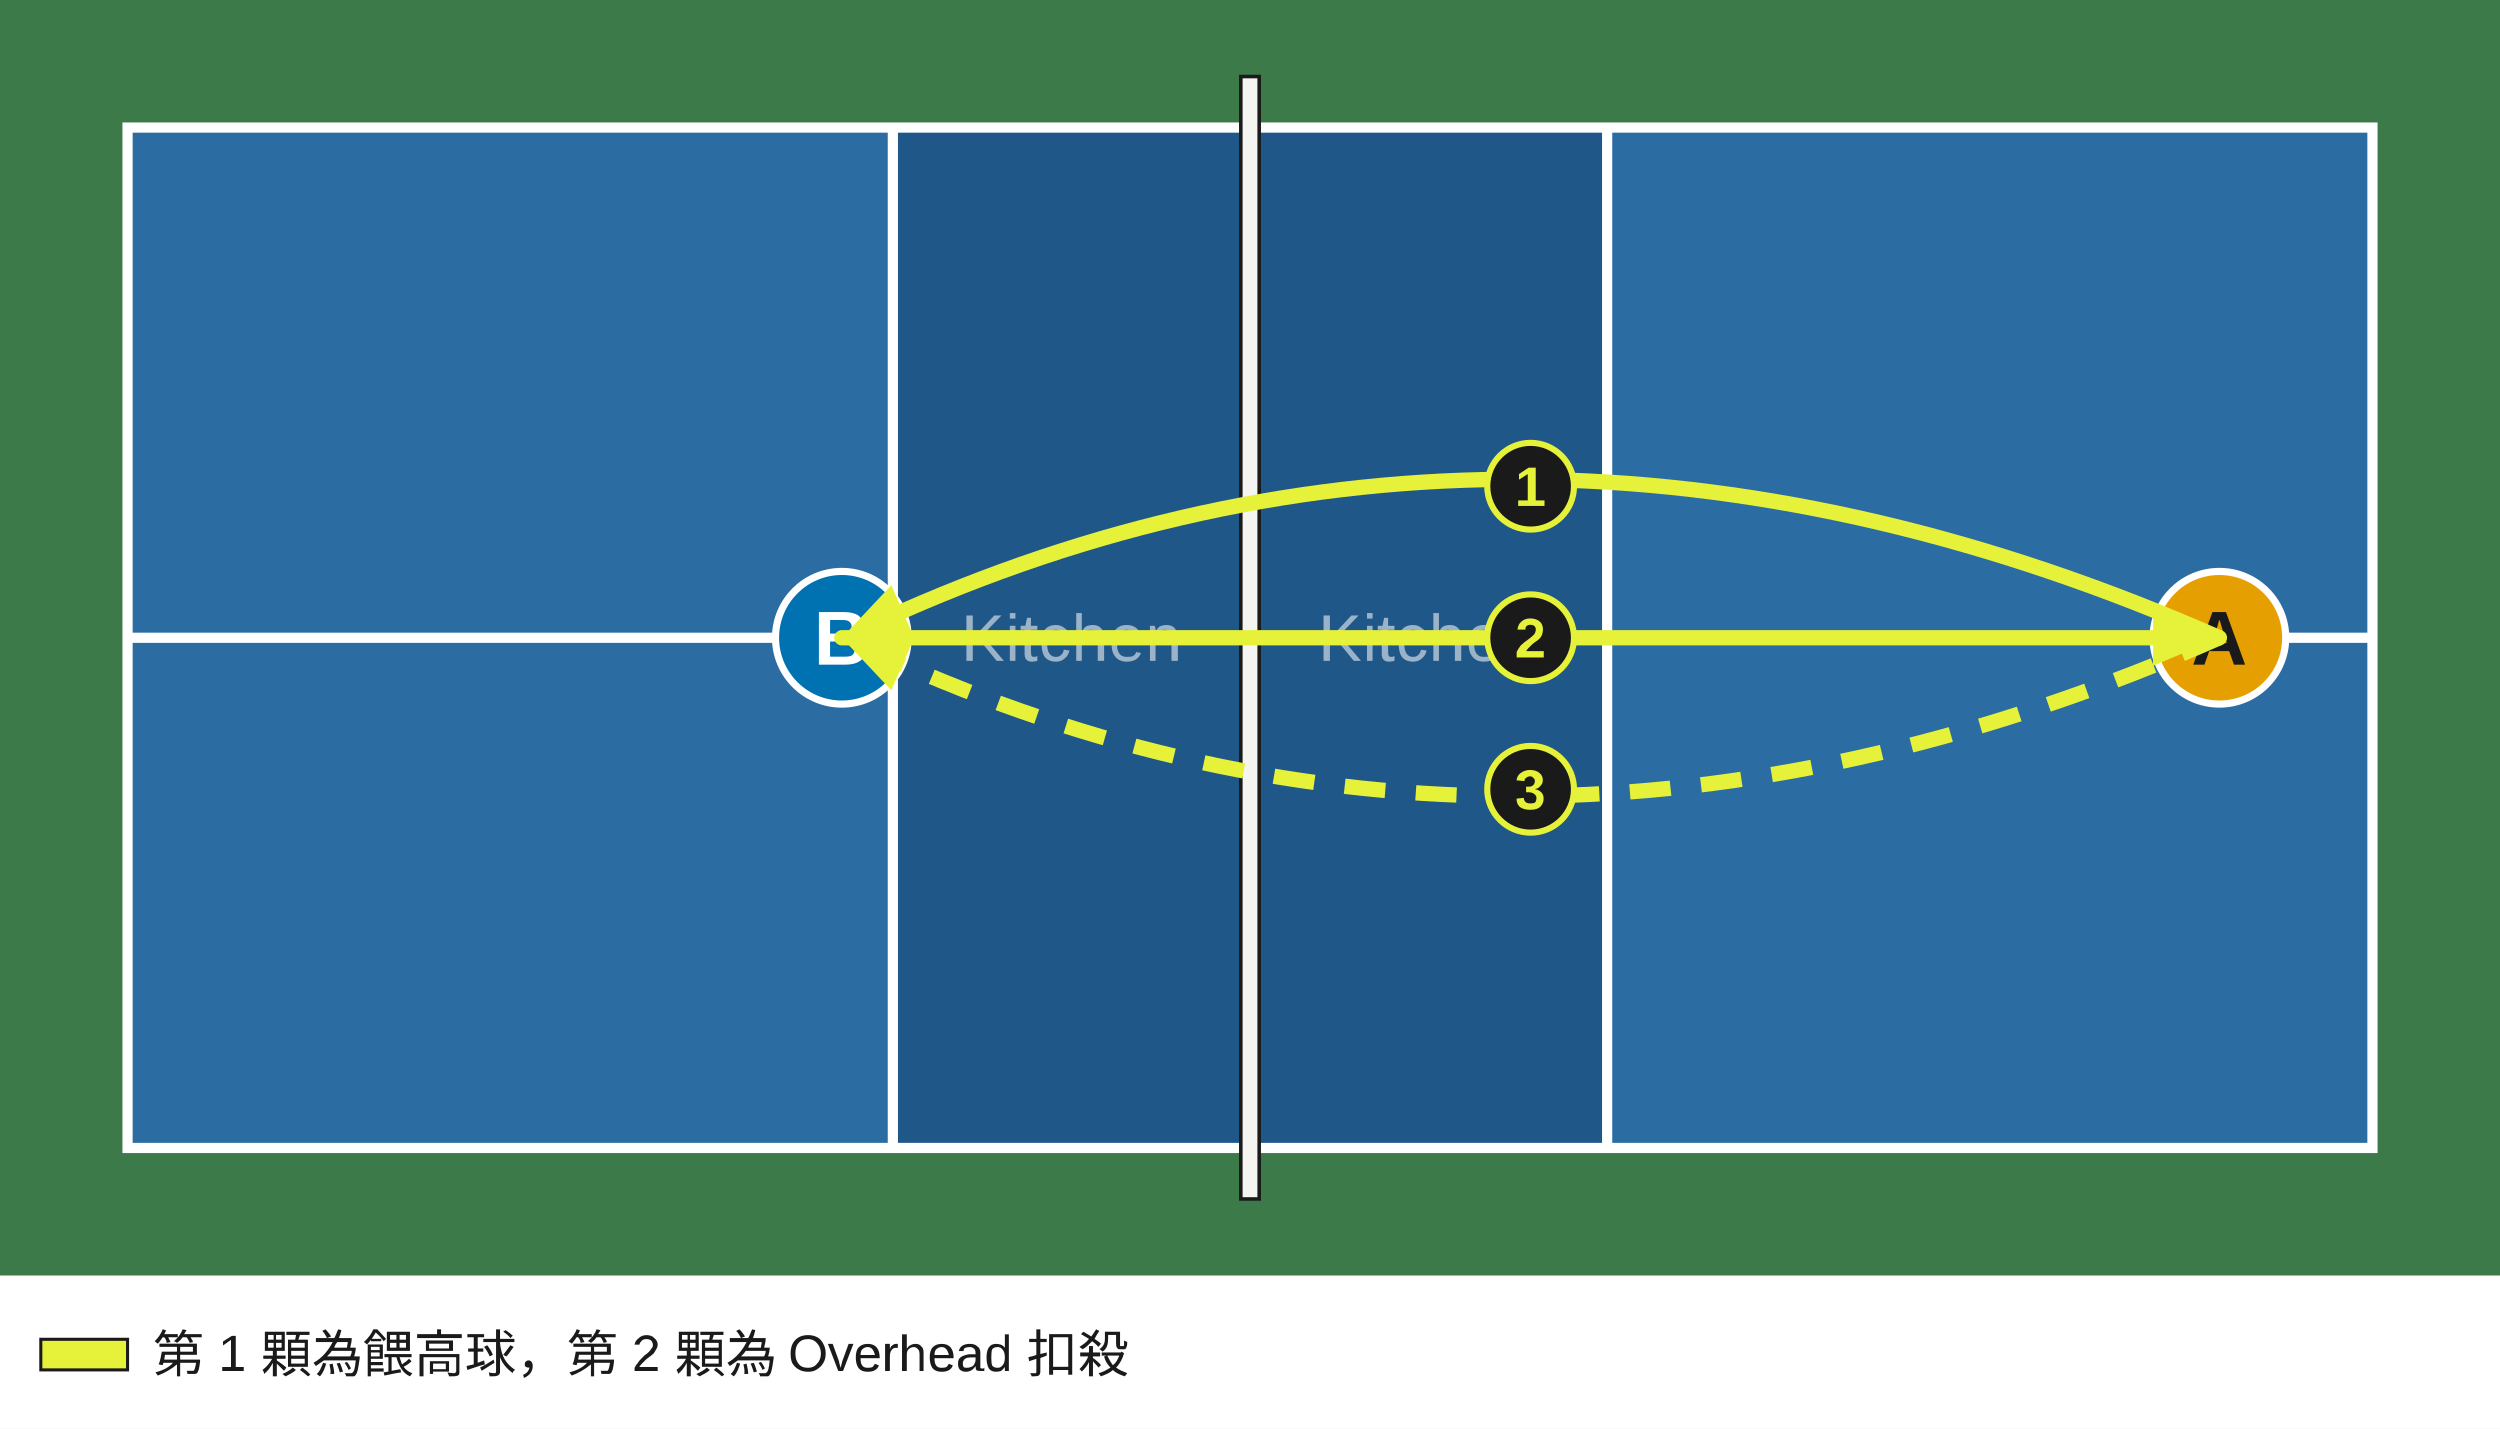
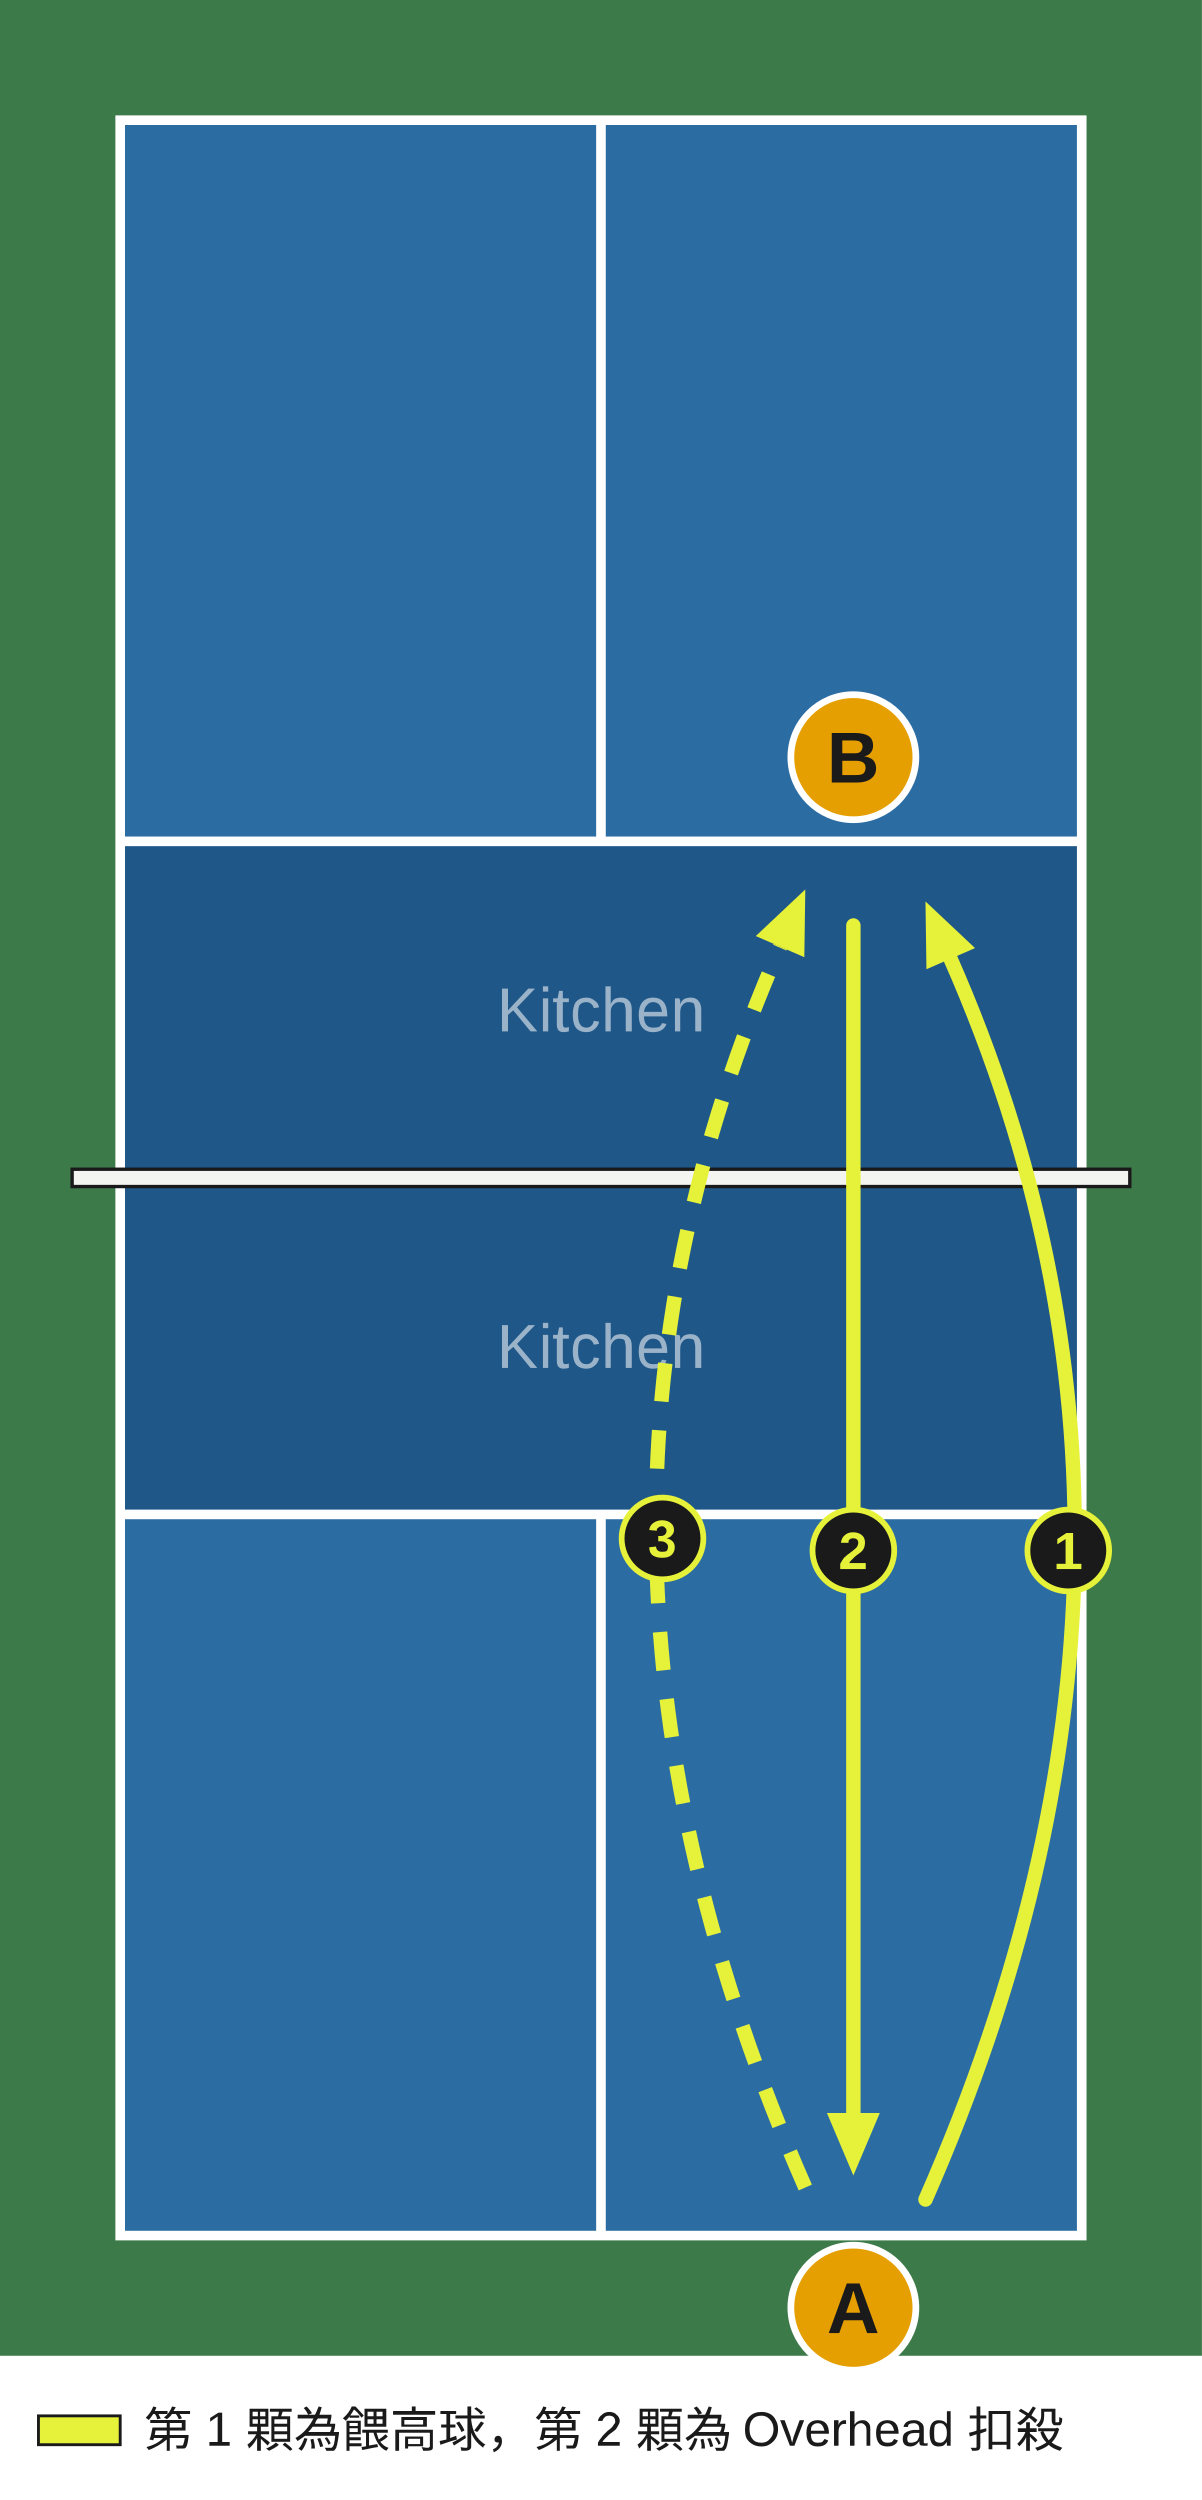
- <svg xmlns="http://www.w3.org/2000/svg" viewBox="-2.5 -22.5 49 28" width="784" height="448" role="img" aria-label="高球攻擊對底線防守 Overhead vs. Baseline Defense" font-family="Arial, Helvetica, 'Helvetica Neue', sans-serif">
-   <rect x="-2.5" y="-22.5" width="49" height="28" fill="#ffffff" />
-   <g transform="rotate(-90)">
+ <svg xmlns="http://www.w3.org/2000/svg" viewBox="-2.5 -2.5 25 52" width="400" height="832" role="img" aria-label="高球攻擊對底線防守 Overhead vs. Baseline Defense" font-family="Arial, Helvetica, 'Helvetica Neue', sans-serif">
+   <rect x="-2.5" y="-2.5" width="25" height="52" fill="#ffffff" />
+   <g>
    <rect x="-2.5" y="-2.5" width="25" height="49" fill="#3d7a4a" />
    <rect x="0" y="0" width="20" height="44" fill="#2b6ca3" />
    <rect x="0" y="15" width="20" height="7" fill="#1f5788" />
    <rect x="0" y="22" width="20" height="7" fill="#1f5788" />
    <rect x="0" y="0" width="20" height="44" stroke="#ffffff" stroke-width="0.2" fill="none" />
    <path d="M0 15H20M0 29H20M10 0V15M10 29V44" stroke="#ffffff" stroke-width="0.2" fill="none" />
-     <text x="10" y="18.5" dy="0.35em" font-size="1.3" fill="#ffffff" fill-opacity="0.55" text-anchor="middle" font-family="Arial, Helvetica, 'Helvetica Neue', sans-serif" transform="rotate(90 10 18.5)">Kitchen</text>
-     <text x="10" y="25.5" dy="0.35em" font-size="1.3" fill="#ffffff" fill-opacity="0.55" text-anchor="middle" font-family="Arial, Helvetica, 'Helvetica Neue', sans-serif" transform="rotate(90 10 25.5)">Kitchen</text>
+     <text x="10" y="18.5" dy="0.35em" font-size="1.3" fill="#ffffff" fill-opacity="0.55" text-anchor="middle" font-family="Arial, Helvetica, 'Helvetica Neue', sans-serif">Kitchen</text>
+     <text x="10" y="25.5" dy="0.35em" font-size="1.3" fill="#ffffff" fill-opacity="0.55" text-anchor="middle" font-family="Arial, Helvetica, 'Helvetica Neue', sans-serif">Kitchen</text>
    <rect x="-1" y="21.82" width="22" height="0.36" fill="#f4f4f0" stroke="#1a1a1a" stroke-width="0.07" />
-     <circle cx="10" cy="41" r="1.3" fill="#e69f00" stroke="#ffffff" stroke-width="0.14" />
-     <text x="10" y="41" dy="0.35em" font-size="1.5" font-weight="700" fill="#1a1a1a" text-anchor="middle" font-family="Arial, Helvetica, 'Helvetica Neue', sans-serif" transform="rotate(90 10 41)">A</text>
-     <circle cx="10" cy="14" r="1.3" fill="#0072b2" stroke="#ffffff" stroke-width="0.14" />
-     <text x="10" y="14" dy="0.35em" font-size="1.5" font-weight="700" fill="#ffffff" text-anchor="middle" font-family="Arial, Helvetica, 'Helvetica Neue', sans-serif" transform="rotate(90 10 14)">B</text>
-     <path d="M10 41Q15.94 27.5 10.52 15.19" fill="none" stroke="#e6f23a" stroke-width="0.3" stroke-linecap="round" />
-     <polygon points="10,14 11.03,14.97 10.02,15.41" fill="#e6f23a" />
-     <circle cx="12.97" cy="27.5" r="0.85" fill="#1a1a1a" stroke="#e6f23a" stroke-width="0.12" />
-     <text x="12.97" y="27.5" dy="0.35em" font-size="1.1" font-weight="700" fill="#e6f23a" text-anchor="middle" font-family="Arial, Helvetica, 'Helvetica Neue', sans-serif" transform="rotate(90 12.97 27.5)">1</text>
-     <path d="M10 14L10 39.7" fill="none" stroke="#e6f23a" stroke-width="0.3" stroke-linecap="round" />
-     <polygon points="10,41 9.45,39.7 10.55,39.7" fill="#e6f23a" />
-     <circle cx="10" cy="27.5" r="0.85" fill="#1a1a1a" stroke="#e6f23a" stroke-width="0.12" />
-     <text x="10" y="27.5" dy="0.35em" font-size="1.1" font-weight="700" fill="#e6f23a" text-anchor="middle" font-family="Arial, Helvetica, 'Helvetica Neue', sans-serif" transform="rotate(90 10 27.5)">2</text>
-     <path d="M10 41Q4.06 27.5 9.48 15.19" fill="none" stroke="#e6f23a" stroke-width="0.3" stroke-dasharray="0.8 0.6" />
-     <polygon points="10,14 9.98,15.41 8.97,14.97" fill="#e6f23a" />
-     <circle cx="7.03" cy="27.5" r="0.85" fill="#1a1a1a" stroke="#e6f23a" stroke-width="0.12" />
-     <text x="7.03" y="27.5" dy="0.35em" font-size="1.1" font-weight="700" fill="#e6f23a" text-anchor="middle" font-family="Arial, Helvetica, 'Helvetica Neue', sans-serif" transform="rotate(90 7.03 27.5)">3</text>
+     <circle cx="15.25" cy="45.5" r="1.3" fill="#e69f00" stroke="#ffffff" stroke-width="0.14" />
+     <text x="15.25" y="45.5" dy="0.35em" font-size="1.5" font-weight="700" fill="#1a1a1a" text-anchor="middle" font-family="Arial, Helvetica, 'Helvetica Neue', sans-serif">A</text>
+     <circle cx="15.25" cy="13.25" r="1.3" fill="#e69f00" stroke="#ffffff" stroke-width="0.14" />
+     <text x="15.25" y="13.25" dy="0.35em" font-size="1.5" font-weight="700" fill="#1a1a1a" text-anchor="middle" font-family="Arial, Helvetica, 'Helvetica Neue', sans-serif">B</text>
+     <path d="M16.75 43.25Q22.69 29.75 17.27 17.44" fill="none" stroke="#e6f23a" stroke-width="0.3" stroke-linecap="round" />
+     <polygon points="16.75,16.25 17.78,17.22 16.77,17.66" fill="#e6f23a" />
+     <circle cx="19.72" cy="29.75" r="0.85" fill="#1a1a1a" stroke="#e6f23a" stroke-width="0.12" />
+     <text x="19.72" y="29.75" dy="0.35em" font-size="1.1" font-weight="700" fill="#e6f23a" text-anchor="middle" font-family="Arial, Helvetica, 'Helvetica Neue', sans-serif">1</text>
+     <path d="M15.25 16.75L15.25 41.45" fill="none" stroke="#e6f23a" stroke-width="0.3" stroke-linecap="round" />
+     <polygon points="15.25,42.75 14.7,41.45 15.8,41.45" fill="#e6f23a" />
+     <circle cx="15.25" cy="29.75" r="0.85" fill="#1a1a1a" stroke="#e6f23a" stroke-width="0.12" />
+     <text x="15.25" y="29.75" dy="0.35em" font-size="1.1" font-weight="700" fill="#e6f23a" text-anchor="middle" font-family="Arial, Helvetica, 'Helvetica Neue', sans-serif">2</text>
+     <path d="M14.25 43Q8.31 29.5 13.73 17.19" fill="none" stroke="#e6f23a" stroke-width="0.3" stroke-dasharray="0.8 0.6" />
+     <polygon points="14.25,16 14.23,17.41 13.22,16.97" fill="#e6f23a" />
+     <circle cx="11.28" cy="29.5" r="0.85" fill="#1a1a1a" stroke="#e6f23a" stroke-width="0.12" />
+     <text x="11.28" y="29.5" dy="0.35em" font-size="1.1" font-weight="700" fill="#e6f23a" text-anchor="middle" font-family="Arial, Helvetica, 'Helvetica Neue', sans-serif">3</text>
  </g>
-   <rect x="-1.7" y="3.75" width="1.7" height="0.6" fill="#e6f23a" stroke="#1a1a1a" stroke-width="0.06" />
-   <text x="0.5" y="4.05" font-size="1" fill="#1a1a1a" font-family="Arial, Helvetica, 'Helvetica Neue', sans-serif" dy="0.35em">第 1 顆為餵高球，第 2 顆為 Overhead 扣殺</text>
+   <rect x="-1.7" y="47.75" width="1.7" height="0.6" fill="#e6f23a" stroke="#1a1a1a" stroke-width="0.06" />
+   <text x="0.5" y="48.05" font-size="1" fill="#1a1a1a" font-family="Arial, Helvetica, 'Helvetica Neue', sans-serif" dy="0.35em">第 1 顆為餵高球，第 2 顆為 Overhead 扣殺</text>
</svg>
